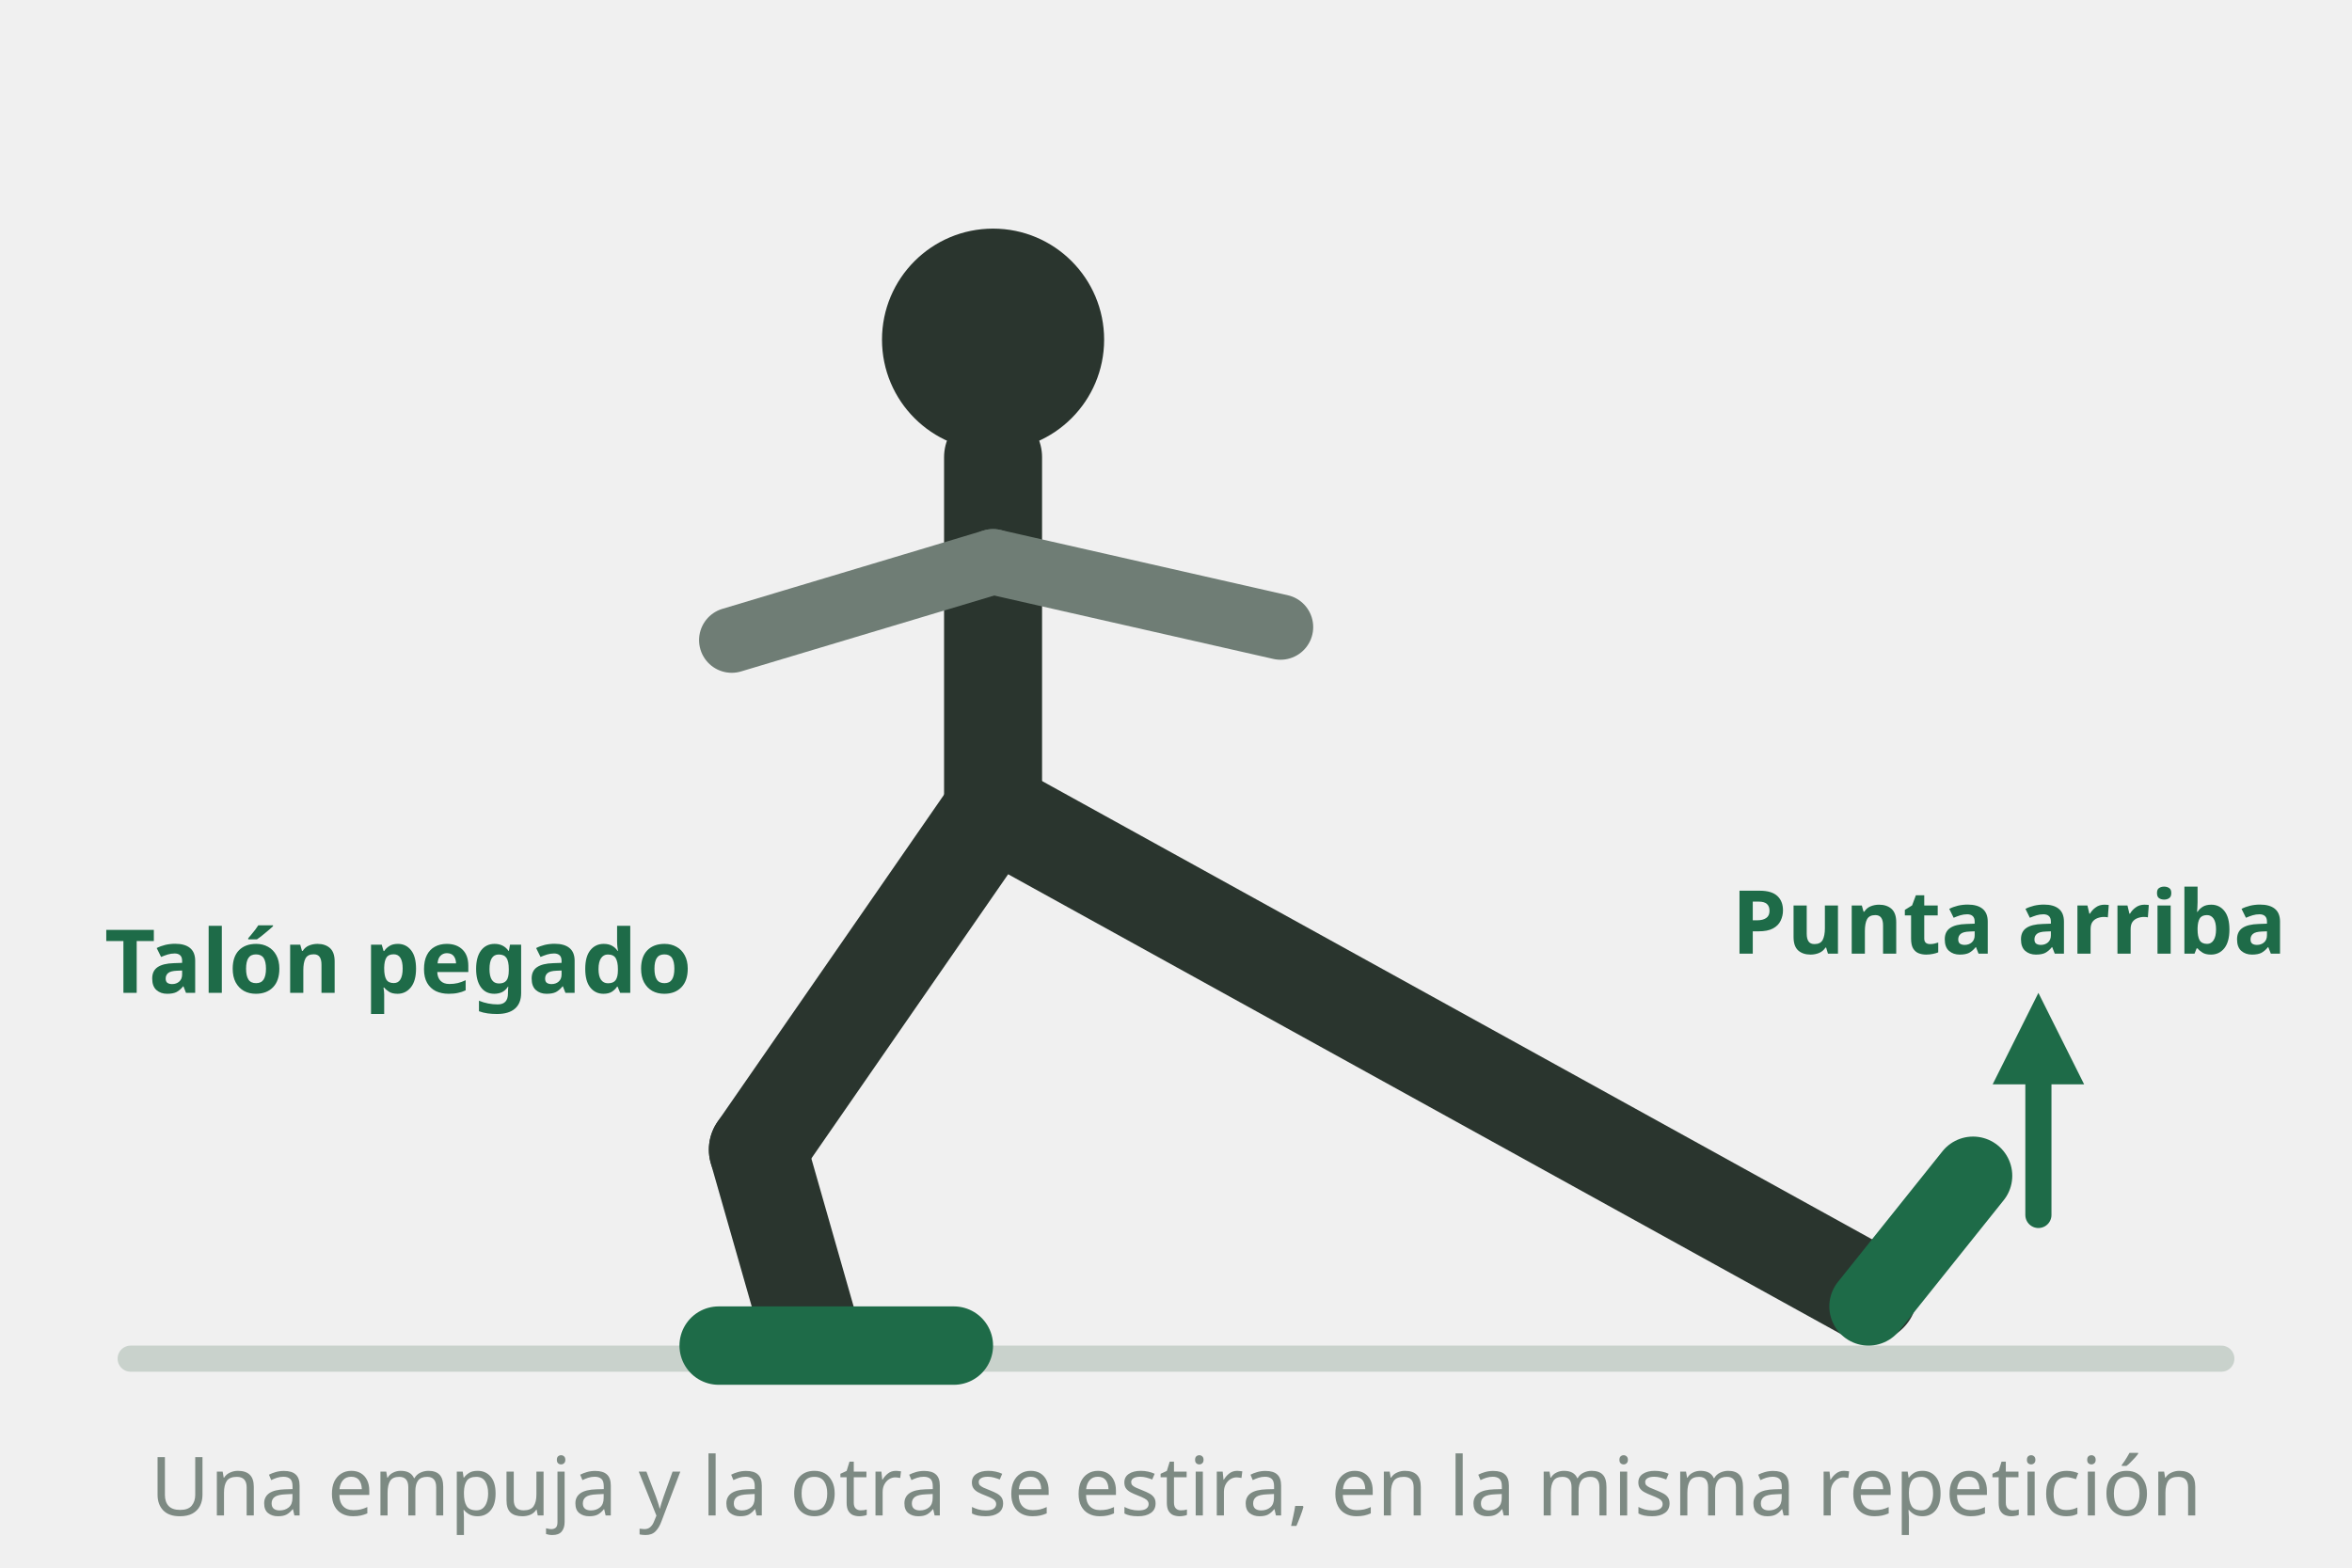
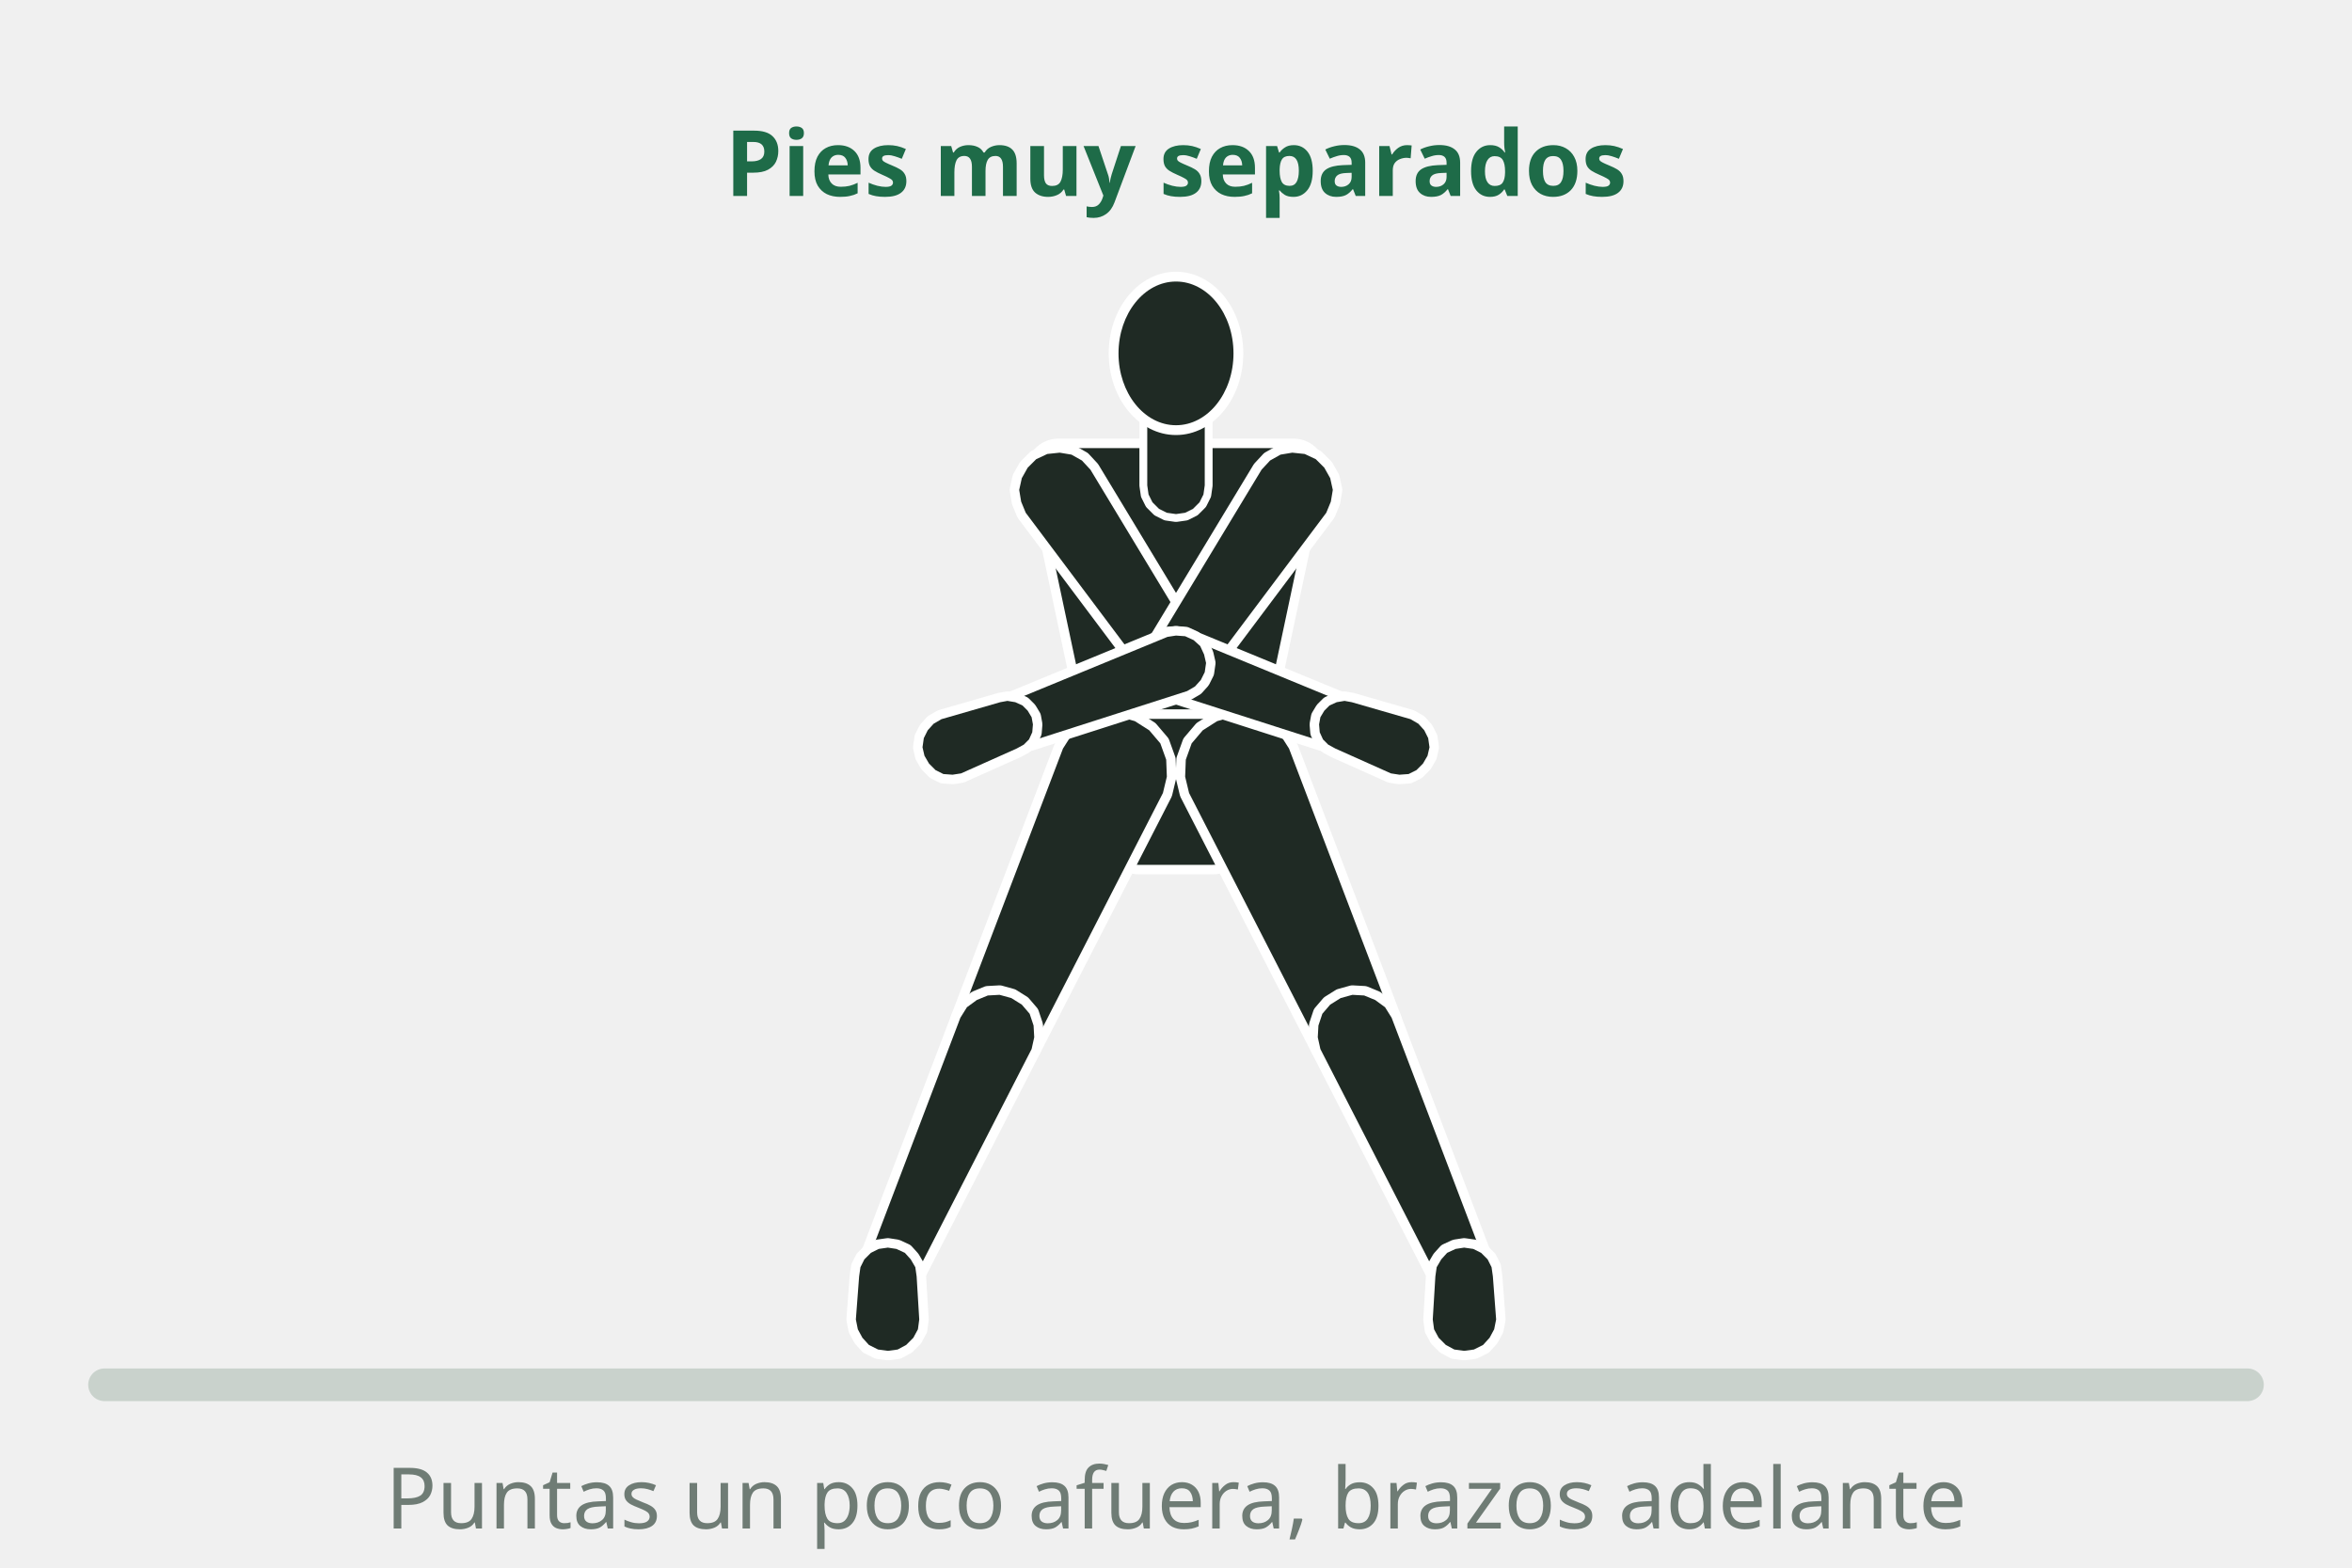
- <svg xmlns="http://www.w3.org/2000/svg" viewBox="0 0 360 240" width="360" height="240" role="img" aria-label="Sentadilla cosaca: se baja sobre una pierna con la otra estirada al costado y la punta del pie arriba">
+ <svg xmlns="http://www.w3.org/2000/svg" viewBox="0 0 360 240" width="360" height="240" role="img" aria-label="De pie con los pies muy separados y las puntas levemente afuera">
  <style>
-     .suelo { stroke: #c9d2cc; stroke-width: 4; stroke-linecap: round }
-     .pared { stroke: #c9d2cc; stroke-width: 4; stroke-linecap: round }
-     .cuerpo { stroke: #2a352e; stroke-width: 15; stroke-linecap: round; fill: none }
-     .brazo { stroke: #6f7d75; stroke-width: 10; stroke-linecap: round; fill: none }
-     .cabeza { fill: #2a352e }
-     .pie { stroke: #1E6B48; stroke-width: 12; stroke-linecap: round; fill: none }
-     .flecha { stroke: #1E6B48; stroke-width: 4; fill: none; stroke-linecap: round }
-     .rot { fill: #1E6B48 }
-     .guia { stroke: #9aa7a0; stroke-width: 3; stroke-dasharray: 6 6; fill: none }
-     .banda { stroke: #1E6B48; stroke-width: 3.5; fill: none; stroke-dasharray: 2 5; stroke-linecap: round }
-     .izq { font: 600 13.5px system-ui, sans-serif; fill: #1E6B48; text-anchor: start }
-     .der { font: 600 13.5px system-ui, sans-serif; fill: #1E6B48; text-anchor: end }
-     .cen { font: 600 13.5px system-ui, sans-serif; fill: #1E6B48; text-anchor: middle }
-     .nota { font: 400 12.5px system-ui, sans-serif; fill: #7d8a83; text-anchor: middle }
-     .chico { font: 400 11.5px system-ui, sans-serif; fill: #7d8a83; text-anchor: middle }
+     .izq { font: 700 14px system-ui, sans-serif; fill: #1E6B48; text-anchor: start }
+     .der { font: 700 14px system-ui, sans-serif; fill: #1E6B48; text-anchor: end }
+     .cen { font: 700 14px system-ui, sans-serif; fill: #1E6B48; text-anchor: middle }
+     .mal { font: 700 14px system-ui, sans-serif; fill: #c4634f; text-anchor: middle }
+     .pie { font: 400 13px system-ui, sans-serif; fill: #6f7c75; text-anchor: middle }
  </style>
-   <line class="suelo" x1="20" y1="208" x2="340" y2="208" />
-   <circle class="cabeza" cx="152" cy="52" r="17" />
-   <path class="cuerpo" d="M152 70 V124" />
-   <path class="brazo" d="M152 86 L196 96" />
-   <path class="brazo" d="M152 86 L112 98" />
-   <path class="cuerpo" d="M152 124 L116 176" />
-   <path class="cuerpo" d="M116 176 L124 204" />
-   <path class="pie" d="M110 206 H146" />
-   <text class="izq" x="16" y="152">Talón pegado</text>
-   <path class="cuerpo" d="M152 124 L286 198" />
-   <path class="pie" d="M286 200 L302 180" />
-   <path class="flecha" d="M312 186 V162" />
-   <path class="rot" d="M312 152 l7 14 h-14 z" />
-   <text class="der" x="350" y="146">Punta arriba</text>
-   <text class="nota" x="180" y="232">Una empuja y la otra se estira, en la misma repetición</text>
+   <line x1="16" y1="212" x2="344" y2="212" stroke="#c9d2cc" stroke-width="5" stroke-linecap="round" />
+   <path d="M169.9 109.1 L174.3 128.9 L185.7 128.9 L190.1 109.1 Z" fill="#ffffff" stroke="#ffffff" stroke-width="9.9" stroke-linejoin="round" />
+   <path d="M169.9 109.1 L174.3 128.9 L185.7 128.9 L190.1 109.1 Z" fill="#1f2a24" stroke="#1f2a24" stroke-width="7.0" stroke-linejoin="round" />
+   <path d="M162.0 72.1 L169.0 105.1 L191.0 105.1 L198.0 72.1 Z" fill="#ffffff" stroke="#ffffff" stroke-width="9.9" stroke-linejoin="round" />
+   <path d="M162.0 72.1 L169.0 105.1 L191.0 105.1 L198.0 72.1 Z" fill="#1f2a24" stroke="#1f2a24" stroke-width="7.0" stroke-linejoin="round" />
+   <path d="M184.4 60.7 L184.2 59.3 L183.6 58.1 L182.6 57.1 L181.4 56.5 L180.0 56.3 L178.6 56.5 L177.4 57.1 L176.4 58.1 L175.8 59.3 L175.6 60.7 L175.6 74.3 L175.8 75.7 L176.4 76.9 L177.4 77.9 L178.6 78.5 L180.0 78.7 L181.4 78.5 L182.6 77.9 L183.6 76.9 L184.2 75.7 L184.4 74.3 Z" fill="#ffffff" stroke="#ffffff" stroke-width="2.4" stroke-linejoin="round" />
+   <path d="M184.4 60.7 L184.2 59.3 L183.6 58.1 L182.6 57.1 L181.4 56.5 L180.0 56.3 L178.6 56.5 L177.4 57.1 L176.4 58.1 L175.8 59.3 L175.6 60.7 L175.6 74.3 L175.8 75.7 L176.4 76.9 L177.4 77.9 L178.6 78.5 L180.0 78.7 L181.4 78.5 L182.6 77.9 L183.6 76.9 L184.2 75.7 L184.4 74.3 Z" fill="#1f2a24" />
+   <ellipse cx="180.0" cy="54.1" rx="10.3" ry="12.5" fill="#ffffff" transform="rotate(0.0 180.0 54.1)" />
+   <ellipse cx="180.0" cy="54.1" rx="8.8" ry="11.0" fill="#1f2a24" transform="rotate(0.0 180.0 54.1)" />
+   <path d="M147.0 155.8 L146.5 157.6 L146.6 159.4 L147.3 161.2 L148.4 162.6 L150.0 163.6 L151.8 164.1 L153.7 164.0 L155.4 163.3 L156.8 162.2 L157.9 160.6 L178.0 121.4 L178.6 118.9 L178.5 116.3 L177.6 113.8 L175.9 111.8 L173.7 110.4 L171.2 109.7 L168.6 109.8 L166.1 110.8 L164.1 112.4 L162.7 114.6 Z" fill="#ffffff" stroke="#ffffff" stroke-width="2.9" stroke-linejoin="round" />
+   <path d="M147.0 155.8 L146.5 157.6 L146.6 159.4 L147.3 161.2 L148.4 162.6 L150.0 163.6 L151.8 164.1 L153.7 164.0 L155.4 163.3 L156.8 162.2 L157.9 160.6 L178.0 121.4 L178.6 118.9 L178.5 116.3 L177.6 113.8 L175.9 111.8 L173.7 110.4 L171.2 109.7 L168.6 109.8 L166.1 110.8 L164.1 112.4 L162.7 114.6 Z" fill="#1f2a24" />
+   <path d="M202.1 160.6 L203.2 162.2 L204.6 163.3 L206.3 164.0 L208.2 164.1 L210.0 163.6 L211.6 162.6 L212.7 161.2 L213.4 159.4 L213.5 157.6 L213.0 155.8 L197.3 114.6 L195.9 112.4 L193.9 110.8 L191.4 109.8 L188.8 109.7 L186.3 110.4 L184.1 111.8 L182.4 113.8 L181.5 116.3 L181.4 118.9 L182.0 121.4 Z" fill="#ffffff" stroke="#ffffff" stroke-width="2.9" stroke-linejoin="round" />
+   <path d="M202.1 160.6 L203.2 162.2 L204.6 163.3 L206.3 164.0 L208.2 164.1 L210.0 163.6 L211.6 162.6 L212.7 161.2 L213.4 159.4 L213.5 157.6 L213.0 155.8 L197.3 114.6 L195.9 112.4 L193.9 110.8 L191.4 109.8 L188.8 109.7 L186.3 110.4 L184.1 111.8 L182.4 113.8 L181.5 116.3 L181.4 118.9 L182.0 121.4 Z" fill="#1f2a24" />
+   <path d="M132.5 193.9 L132.1 195.0 L132.2 196.2 L132.6 197.2 L133.4 198.2 L134.3 198.8 L135.5 199.1 L136.6 199.0 L137.7 198.6 L138.6 197.9 L139.3 196.9 L157.9 160.6 L158.3 158.8 L158.2 157.0 L157.6 155.2 L156.4 153.8 L154.8 152.8 L153.0 152.3 L151.2 152.4 L149.5 153.1 L148.0 154.2 L147.0 155.8 Z" fill="#ffffff" stroke="#ffffff" stroke-width="2.9" stroke-linejoin="round" />
+   <path d="M132.5 193.9 L132.1 195.0 L132.2 196.2 L132.6 197.2 L133.4 198.2 L134.3 198.8 L135.5 199.1 L136.6 199.0 L137.7 198.6 L138.6 197.9 L139.3 196.9 L157.9 160.6 L158.3 158.8 L158.2 157.0 L157.6 155.2 L156.4 153.8 L154.8 152.8 L153.0 152.3 L151.2 152.4 L149.5 153.1 L148.0 154.2 L147.0 155.8 Z" fill="#1f2a24" />
+   <path d="M220.7 196.9 L221.4 197.9 L222.3 198.6 L223.4 199.0 L224.5 199.1 L225.7 198.8 L226.6 198.2 L227.4 197.2 L227.8 196.2 L227.9 195.0 L227.5 193.9 L213.0 155.8 L212.0 154.2 L210.5 153.1 L208.8 152.4 L207.0 152.3 L205.2 152.8 L203.6 153.8 L202.4 155.2 L201.8 157.0 L201.7 158.8 L202.1 160.6 Z" fill="#ffffff" stroke="#ffffff" stroke-width="2.9" stroke-linejoin="round" />
+   <path d="M220.7 196.9 L221.4 197.9 L222.3 198.6 L223.4 199.0 L224.5 199.1 L225.7 198.8 L226.6 198.2 L227.4 197.2 L227.8 196.2 L227.9 195.0 L227.5 193.9 L213.0 155.8 L212.0 154.2 L210.5 153.1 L208.8 152.4 L207.0 152.3 L205.2 152.8 L203.6 153.8 L202.4 155.2 L201.8 157.0 L201.7 158.8 L202.1 160.6 Z" fill="#1f2a24" />
+   <path d="M131.0 202.0 L131.3 203.5 L132.0 204.8 L133.0 205.9 L134.4 206.6 L135.9 206.8 L137.4 206.6 L138.7 205.9 L139.8 204.8 L140.5 203.5 L140.7 202.0 L140.3 195.4 L140.1 194.0 L139.4 192.8 L138.5 191.8 L137.2 191.2 L135.9 191.0 L134.5 191.2 L133.3 191.8 L132.3 192.8 L131.7 194.0 L131.5 195.4 Z" fill="#ffffff" stroke="#ffffff" stroke-width="2.9" stroke-linejoin="round" />
+   <path d="M131.0 202.0 L131.3 203.5 L132.0 204.8 L133.0 205.9 L134.4 206.6 L135.9 206.8 L137.4 206.6 L138.7 205.9 L139.8 204.8 L140.5 203.5 L140.7 202.0 L140.3 195.4 L140.1 194.0 L139.4 192.8 L138.5 191.8 L137.2 191.2 L135.9 191.0 L134.5 191.2 L133.3 191.8 L132.3 192.8 L131.7 194.0 L131.5 195.4 Z" fill="#1f2a24" />
+   <path d="M219.3 202.0 L219.5 203.5 L220.2 204.8 L221.3 205.9 L222.6 206.6 L224.1 206.8 L225.6 206.6 L227.0 205.9 L228.0 204.8 L228.7 203.5 L229.0 202.0 L228.5 195.4 L228.3 194.0 L227.7 192.8 L226.7 191.8 L225.5 191.2 L224.1 191.0 L222.8 191.2 L221.5 191.8 L220.6 192.8 L219.9 194.0 L219.7 195.4 Z" fill="#ffffff" stroke="#ffffff" stroke-width="2.9" stroke-linejoin="round" />
+   <path d="M219.3 202.0 L219.5 203.5 L220.2 204.8 L221.3 205.9 L222.6 206.6 L224.1 206.8 L225.6 206.6 L227.0 205.9 L228.0 204.8 L228.7 203.5 L229.0 202.0 L228.5 195.4 L228.3 194.0 L227.7 192.8 L226.7 191.8 L225.5 191.2 L224.1 191.0 L222.8 191.2 L221.5 191.8 L220.6 192.8 L219.9 194.0 L219.7 195.4 Z" fill="#1f2a24" />
+   <path d="M176.2 104.1 L177.1 105.1 L178.3 105.8 L179.6 106.1 L181.0 105.9 L182.3 105.3 L183.3 104.4 L183.9 103.2 L184.2 101.8 L184.0 100.4 L183.4 99.2 L166.9 71.9 L165.6 70.5 L164.0 69.6 L162.2 69.3 L160.3 69.5 L158.6 70.3 L157.3 71.6 L156.4 73.2 L156.0 75.0 L156.3 76.8 L157.0 78.5 Z" fill="#ffffff" stroke="#ffffff" stroke-width="2.9" stroke-linejoin="round" />
+   <path d="M176.2 104.1 L177.1 105.1 L178.3 105.8 L179.6 106.1 L181.0 105.9 L182.3 105.3 L183.3 104.4 L183.9 103.2 L184.2 101.8 L184.0 100.4 L183.4 99.2 L166.9 71.9 L165.6 70.5 L164.0 69.6 L162.2 69.3 L160.3 69.5 L158.6 70.3 L157.3 71.6 L156.4 73.2 L156.0 75.0 L156.3 76.8 L157.0 78.5 Z" fill="#1f2a24" />
+   <path d="M176.6 99.2 L176.0 100.4 L175.8 101.8 L176.1 103.2 L176.7 104.4 L177.7 105.3 L179.0 105.9 L180.4 106.1 L181.7 105.8 L182.9 105.1 L183.8 104.1 L203.0 78.5 L203.7 76.8 L204.0 75.0 L203.6 73.2 L202.7 71.6 L201.4 70.3 L199.7 69.5 L197.8 69.3 L196.0 69.6 L194.4 70.5 L193.1 71.9 Z" fill="#ffffff" stroke="#ffffff" stroke-width="2.9" stroke-linejoin="round" />
+   <path d="M176.6 99.2 L176.0 100.4 L175.8 101.8 L176.1 103.2 L176.7 104.4 L177.7 105.3 L179.0 105.9 L180.4 106.1 L181.7 105.8 L182.9 105.1 L183.8 104.1 L203.0 78.5 L203.7 76.8 L204.0 75.0 L203.6 73.2 L202.7 71.6 L201.4 70.3 L199.7 69.5 L197.8 69.3 L196.0 69.6 L194.4 70.5 L193.1 71.9 Z" fill="#1f2a24" />
+   <path d="M204.5 114.2 L205.5 114.4 L206.5 114.2 L207.5 113.8 L208.2 113.1 L208.7 112.2 L208.9 111.2 L208.8 110.2 L208.4 109.2 L207.7 108.5 L206.8 108.0 L181.3 97.5 L180.0 97.3 L178.6 97.4 L177.3 98.0 L176.3 98.9 L175.7 100.2 L175.4 101.5 L175.6 102.9 L176.2 104.1 L177.1 105.1 L178.3 105.8 Z" fill="#ffffff" stroke="#ffffff" stroke-width="2.9" stroke-linejoin="round" />
+   <path d="M204.5 114.2 L205.5 114.4 L206.5 114.2 L207.5 113.8 L208.2 113.1 L208.7 112.2 L208.9 111.2 L208.8 110.2 L208.4 109.2 L207.7 108.5 L206.8 108.0 L181.3 97.5 L180.0 97.3 L178.6 97.4 L177.3 98.0 L176.3 98.9 L175.7 100.2 L175.4 101.5 L175.6 102.9 L176.2 104.1 L177.1 105.1 L178.3 105.8 Z" fill="#1f2a24" />
+   <path d="M153.2 108.0 L152.3 108.5 L151.6 109.2 L151.2 110.2 L151.1 111.2 L151.3 112.2 L151.8 113.1 L152.5 113.8 L153.5 114.2 L154.5 114.4 L155.5 114.2 L181.7 105.8 L182.9 105.1 L183.8 104.1 L184.4 102.9 L184.6 101.5 L184.3 100.2 L183.7 98.9 L182.7 98.0 L181.4 97.4 L180.0 97.3 L178.7 97.5 Z" fill="#ffffff" stroke="#ffffff" stroke-width="2.9" stroke-linejoin="round" />
+   <path d="M153.2 108.0 L152.3 108.5 L151.6 109.2 L151.2 110.2 L151.1 111.2 L151.3 112.2 L151.8 113.1 L152.5 113.8 L153.5 114.2 L154.5 114.4 L155.5 114.2 L181.7 105.8 L182.9 105.1 L183.8 104.1 L184.4 102.9 L184.6 101.5 L184.3 100.2 L183.7 98.9 L182.7 98.0 L181.4 97.4 L180.0 97.3 L178.7 97.5 Z" fill="#1f2a24" />
+   <path d="M212.9 118.4 L214.2 118.6 L215.6 118.5 L216.8 117.9 L217.8 116.9 L218.5 115.7 L218.8 114.4 L218.6 113.0 L218.0 111.8 L217.1 110.8 L215.9 110.1 L206.9 107.5 L205.8 107.3 L204.6 107.5 L203.5 108.0 L202.7 108.8 L202.1 109.8 L201.9 110.9 L202.0 112.1 L202.5 113.2 L203.3 114.0 L204.4 114.6 Z" fill="#ffffff" stroke="#ffffff" stroke-width="2.9" stroke-linejoin="round" />
+   <path d="M212.9 118.4 L214.2 118.6 L215.6 118.5 L216.8 117.9 L217.8 116.9 L218.5 115.7 L218.8 114.4 L218.6 113.0 L218.0 111.8 L217.1 110.8 L215.9 110.1 L206.9 107.5 L205.8 107.3 L204.6 107.5 L203.5 108.0 L202.7 108.8 L202.1 109.8 L201.9 110.9 L202.0 112.1 L202.5 113.2 L203.3 114.0 L204.4 114.6 Z" fill="#1f2a24" />
+   <path d="M144.1 110.1 L142.9 110.8 L142.0 111.8 L141.4 113.0 L141.2 114.4 L141.5 115.7 L142.2 116.9 L143.2 117.9 L144.4 118.5 L145.8 118.6 L147.1 118.4 L155.6 114.6 L156.7 114.0 L157.5 113.2 L158.0 112.1 L158.1 110.9 L157.9 109.8 L157.3 108.8 L156.5 108.0 L155.4 107.5 L154.2 107.3 L153.1 107.5 Z" fill="#ffffff" stroke="#ffffff" stroke-width="2.9" stroke-linejoin="round" />
+   <path d="M144.1 110.1 L142.9 110.8 L142.0 111.8 L141.4 113.0 L141.2 114.4 L141.5 115.7 L142.2 116.9 L143.2 117.9 L144.4 118.5 L145.8 118.6 L147.1 118.4 L155.6 114.6 L156.7 114.0 L157.5 113.2 L158.0 112.1 L158.1 110.9 L157.9 109.8 L157.3 108.8 L156.5 108.0 L155.4 107.5 L154.2 107.3 L153.1 107.5 Z" fill="#1f2a24" />
+   <text class="cen" x="180" y="30">Pies muy separados</text>
+   <text class="pie" x="180" y="234">Puntas un poco afuera, brazos adelante</text>
</svg>
